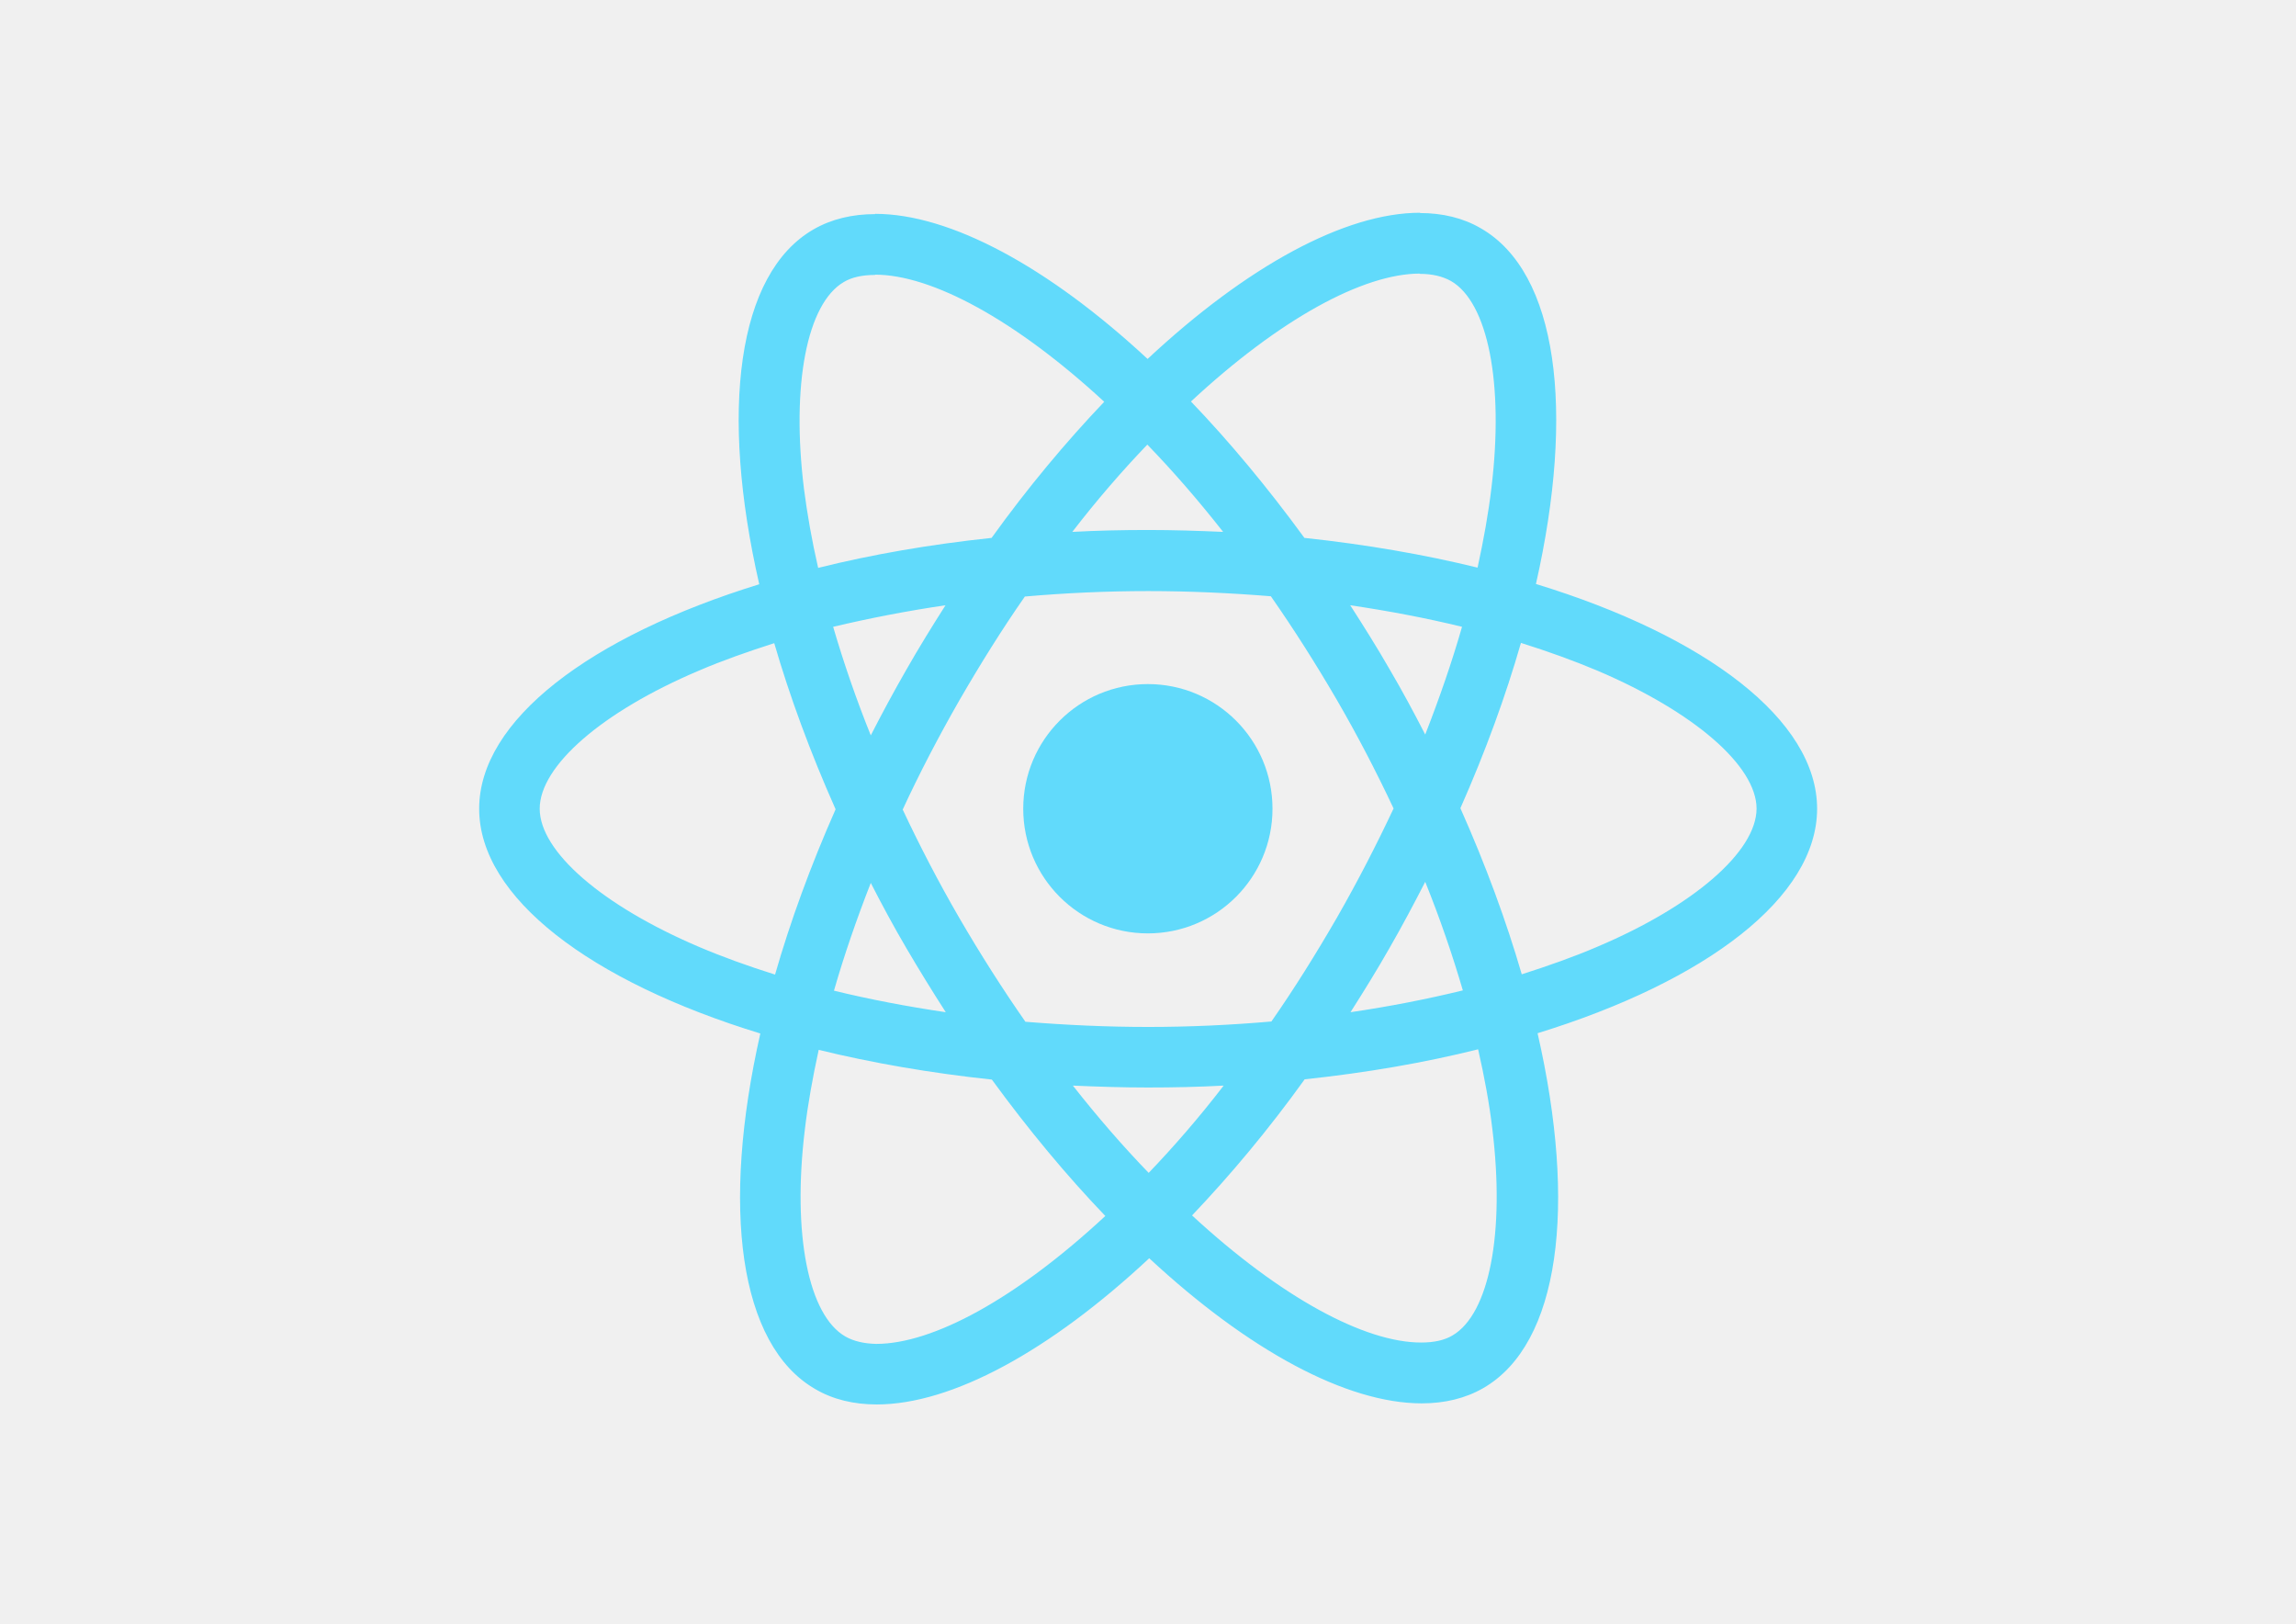
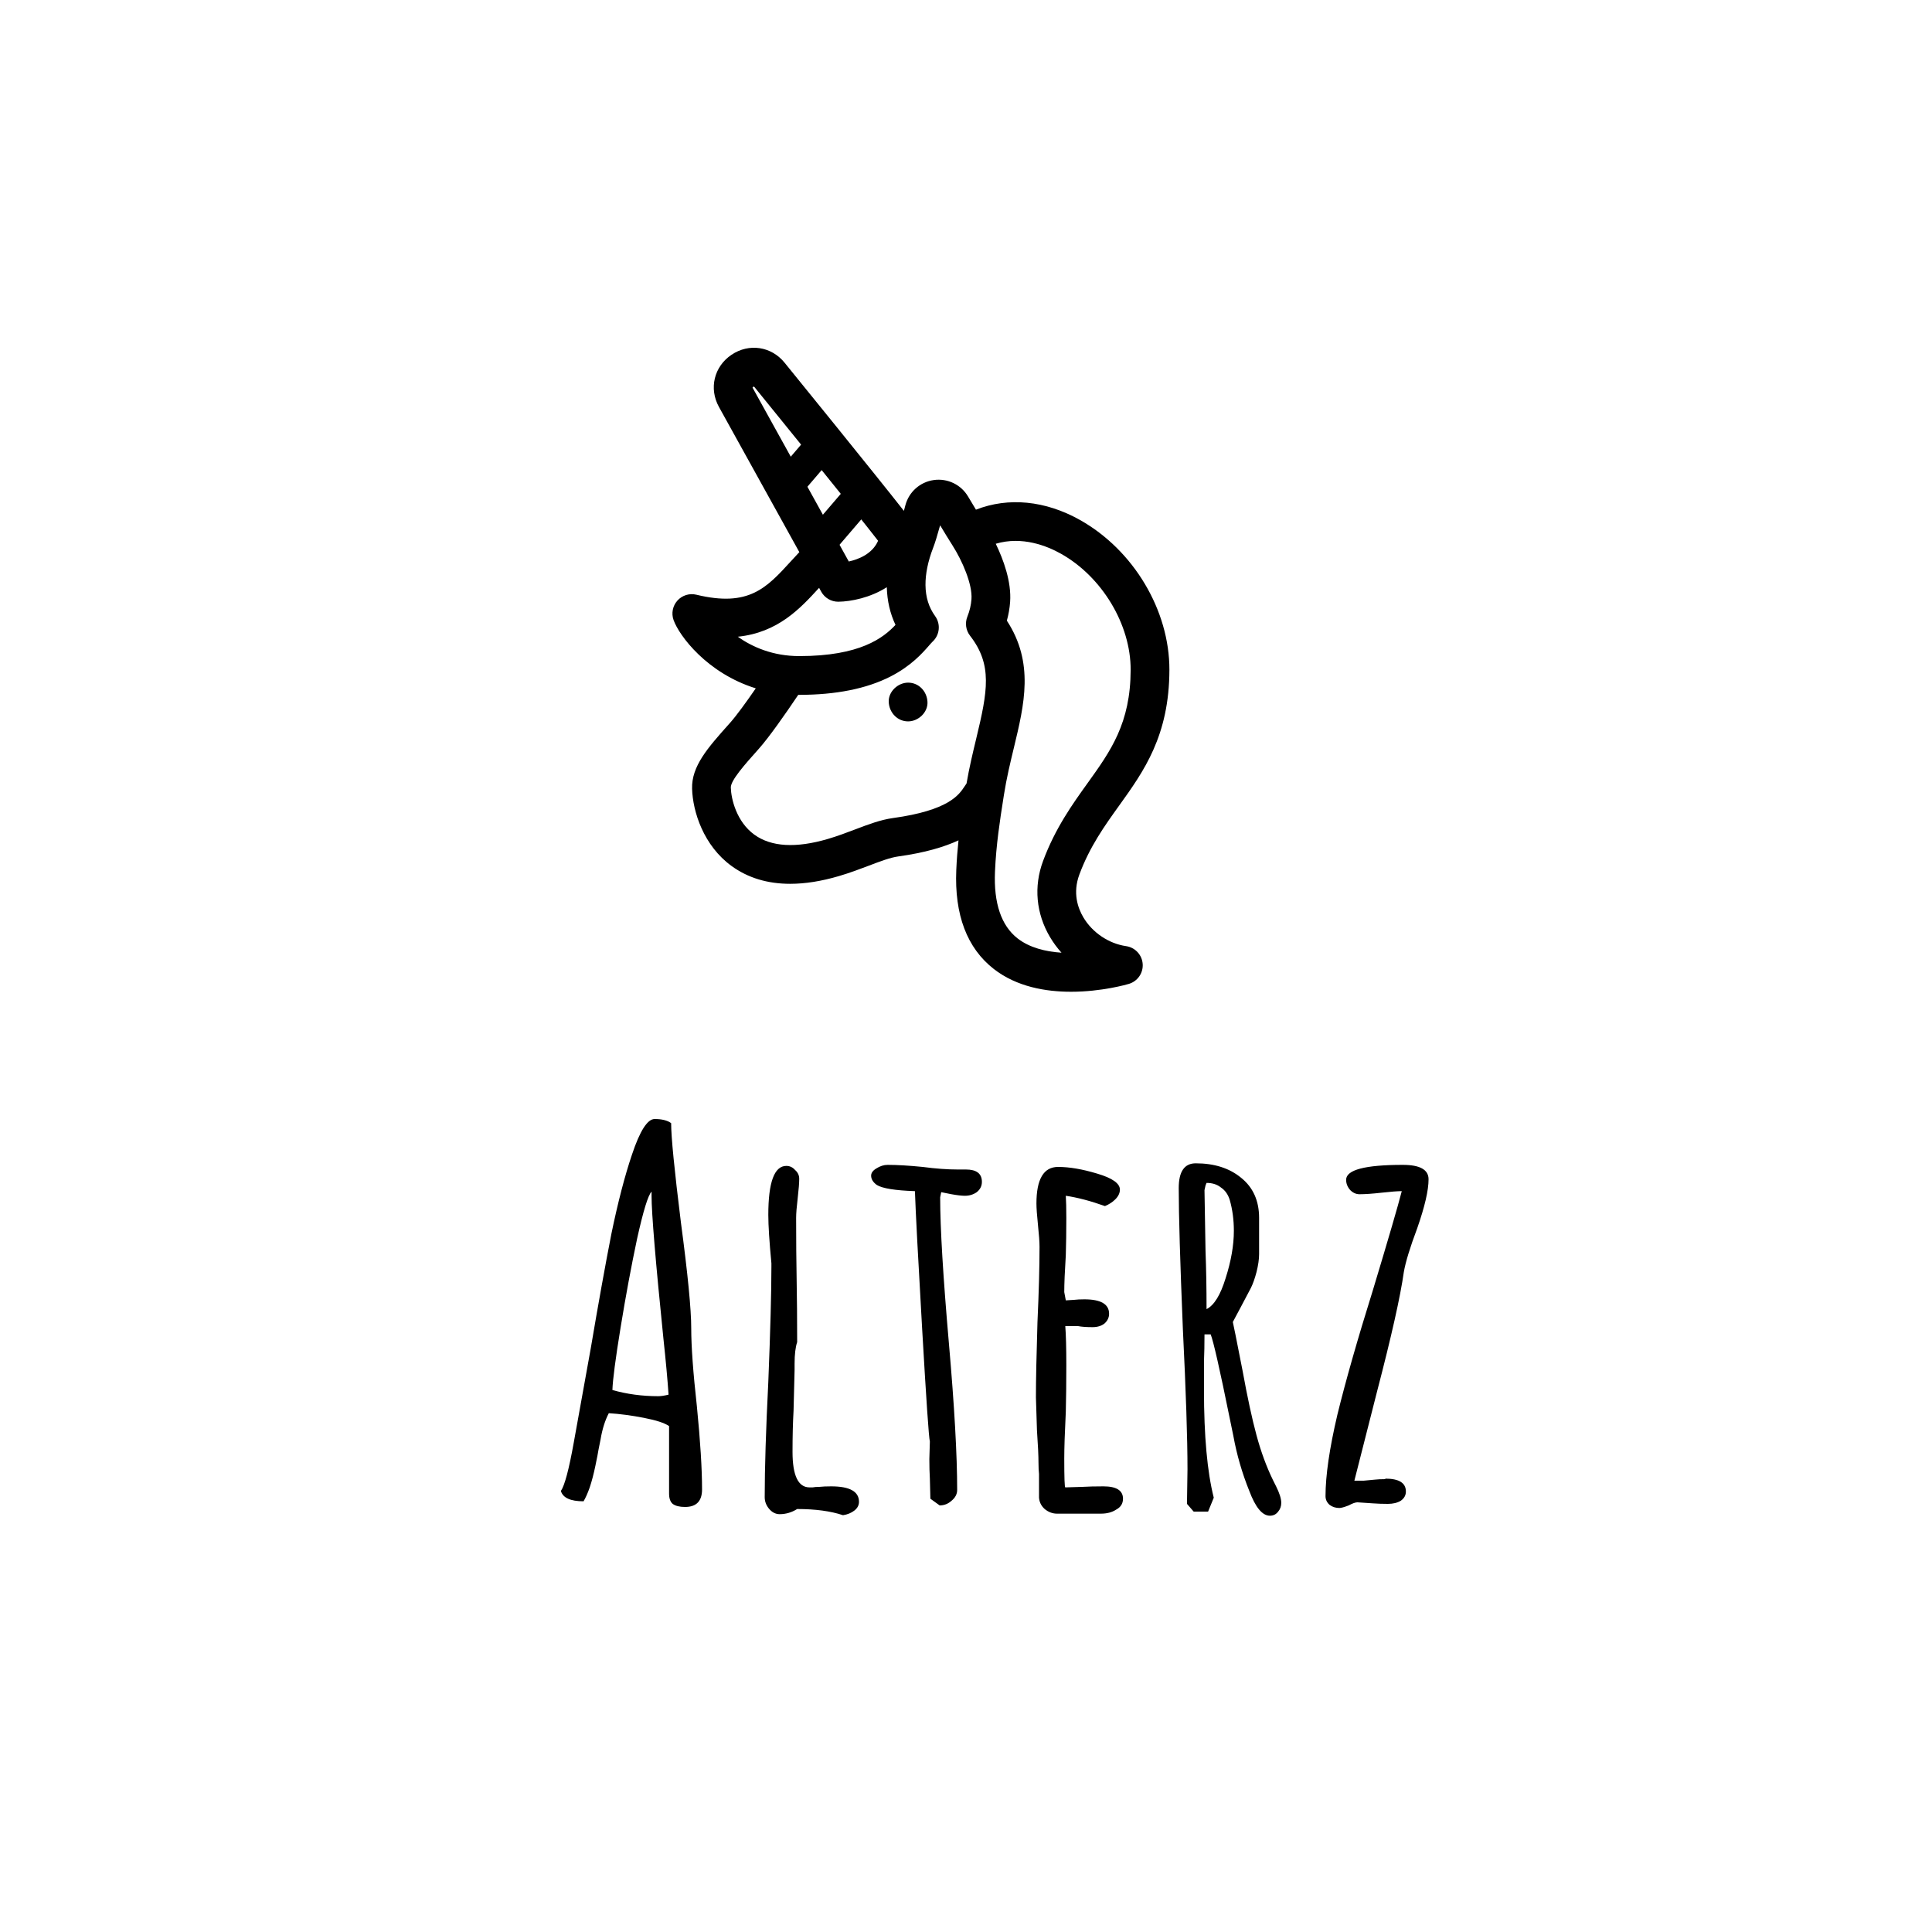
- <svg xmlns="http://www.w3.org/2000/svg" viewBox="0 0 841.9 595.3">
-   <g fill="#61DAFB">
-     <path d="M666.3 296.5c0-32.5-40.7-63.3-103.1-82.4 14.4-63.6 8-114.2-20.2-130.4-6.5-3.8-14.1-5.6-22.4-5.6v22.3c4.6 0 8.3.9 11.4 2.6 13.6 7.8 19.5 37.5 14.9 75.7-1.1 9.4-2.9 19.3-5.1 29.4-19.6-4.8-41-8.5-63.5-10.9-13.5-18.5-27.5-35.3-41.6-50 32.6-30.3 63.2-46.9 84-46.9V78c-27.5 0-63.5 19.6-99.9 53.6-36.4-33.8-72.4-53.2-99.9-53.2v22.3c20.7 0 51.4 16.5 84 46.6-14 14.7-28 31.4-41.3 49.9-22.6 2.4-44 6.1-63.6 11-2.3-10-4-19.7-5.2-29-4.7-38.2 1.1-67.9 14.6-75.8 3-1.8 6.9-2.6 11.5-2.6V78.5c-8.4 0-16 1.8-22.6 5.6-28.1 16.2-34.4 66.7-19.9 130.1-62.2 19.2-102.7 49.9-102.7 82.3 0 32.5 40.7 63.3 103.1 82.4-14.4 63.6-8 114.2 20.2 130.4 6.5 3.8 14.1 5.6 22.5 5.6 27.5 0 63.5-19.6 99.9-53.6 36.4 33.8 72.4 53.2 99.9 53.2 8.4 0 16-1.8 22.6-5.6 28.1-16.2 34.4-66.7 19.9-130.1 62-19.1 102.5-49.9 102.5-82.3zm-130.2-66.7c-3.7 12.9-8.3 26.2-13.5 39.5-4.1-8-8.4-16-13.1-24-4.6-8-9.5-15.8-14.4-23.4 14.2 2.1 27.9 4.7 41 7.9zm-45.8 106.5c-7.8 13.5-15.8 26.3-24.1 38.2-14.9 1.3-30 2-45.2 2-15.1 0-30.2-.7-45-1.9-8.3-11.9-16.4-24.6-24.2-38-7.6-13.1-14.5-26.4-20.8-39.8 6.2-13.4 13.2-26.8 20.7-39.9 7.8-13.5 15.8-26.3 24.1-38.2 14.9-1.3 30-2 45.2-2 15.1 0 30.2.7 45 1.9 8.3 11.9 16.4 24.6 24.2 38 7.6 13.1 14.5 26.4 20.8 39.8-6.3 13.4-13.2 26.8-20.7 39.9zm32.3-13c5.4 13.4 10 26.8 13.8 39.8-13.1 3.2-26.9 5.9-41.2 8 4.9-7.7 9.8-15.6 14.4-23.7 4.6-8 8.9-16.1 13-24.1zM421.2 430c-9.3-9.6-18.6-20.3-27.8-32 9 .4 18.2.7 27.5.7 9.4 0 18.7-.2 27.8-.7-9 11.7-18.3 22.4-27.5 32zm-74.4-58.9c-14.2-2.1-27.9-4.7-41-7.9 3.7-12.9 8.3-26.2 13.5-39.5 4.1 8 8.4 16 13.1 24 4.7 8 9.5 15.8 14.4 23.4zM420.7 163c9.3 9.6 18.6 20.3 27.8 32-9-.4-18.2-.7-27.5-.7-9.4 0-18.7.2-27.8.7 9-11.7 18.3-22.4 27.5-32zm-74 58.9c-4.9 7.7-9.8 15.6-14.4 23.7-4.6 8-8.9 16-13 24-5.4-13.4-10-26.8-13.8-39.8 13.1-3.1 26.9-5.8 41.2-7.9zm-90.5 125.2c-35.4-15.1-58.3-34.9-58.3-50.6 0-15.7 22.9-35.6 58.3-50.6 8.6-3.7 18-7 27.7-10.1 5.7 19.6 13.2 40 22.5 60.9-9.2 20.8-16.6 41.1-22.2 60.6-9.9-3.1-19.3-6.5-28-10.2zM310 490c-13.6-7.8-19.5-37.5-14.9-75.7 1.1-9.4 2.9-19.3 5.1-29.4 19.6 4.8 41 8.5 63.5 10.9 13.5 18.5 27.5 35.3 41.6 50-32.6 30.3-63.2 46.9-84 46.9-4.5-.1-8.3-1-11.3-2.7zm237.2-76.2c4.7 38.2-1.1 67.9-14.6 75.8-3 1.8-6.9 2.6-11.5 2.6-20.7 0-51.4-16.5-84-46.6 14-14.7 28-31.4 41.3-49.9 22.6-2.4 44-6.1 63.6-11 2.3 10.1 4.1 19.8 5.2 29.1zm38.5-66.7c-8.6 3.7-18 7-27.7 10.1-5.7-19.6-13.2-40-22.5-60.9 9.2-20.8 16.6-41.1 22.2-60.6 9.9 3.1 19.3 6.5 28.1 10.2 35.4 15.1 58.3 34.9 58.3 50.6-.1 15.7-23 35.6-58.4 50.6zM320.8 78.4z" />
-     <circle cx="420.9" cy="296.5" r="45.7" />
-     <path d="M520.5 78.1z" />
+ <svg xmlns="http://www.w3.org/2000/svg" width="300" height="300" viewBox="0 0 300 300" fill="none">
+   <rect width="300" height="300" fill="white" />
+   <g clip-path="url(#clip0)">
+     <path d="M174.865 146.917C172.173 146.527 169.63 144.817 168.227 142.453C167.358 140.99 166.545 138.647 167.603 135.798C169.218 131.449 171.535 128.222 173.775 125.101C177.604 119.766 181.564 114.251 181.584 104.01C181.602 94.767 176.021 85.416 167.698 80.741C162.305 77.711 156.566 77.174 151.544 79.141C151.173 78.527 150.766 77.848 150.321 77.098C149.222 75.245 147.132 74.242 144.998 74.541C142.862 74.842 141.129 76.385 140.583 78.472C140.503 78.777 140.428 79.059 140.357 79.326C140.346 79.313 140.336 79.301 140.326 79.287C139.288 77.964 137.76 76.043 135.782 73.579C132.435 69.406 127.739 63.599 121.827 56.316C119.764 53.775 116.298 53.261 113.586 55.091C110.873 56.922 110.055 60.329 111.64 63.192L124.121 85.736C123.678 86.205 123.246 86.676 122.82 87.142C119.018 91.306 116.271 94.314 108.132 92.347C107.059 92.087 105.929 92.437 105.19 93.257C104.451 94.078 104.221 95.238 104.591 96.278C105.461 98.725 109.798 104.538 117.356 106.885C115.889 109.014 114.379 111.101 113.358 112.248L113.154 112.476C109.92 116.103 107.364 118.967 107.467 122.475C107.571 126.032 109.241 131.31 113.603 134.476C116.138 136.317 119.183 137.238 122.703 137.238C125.014 137.238 127.531 136.841 130.242 136.045C131.98 135.535 133.549 134.938 134.935 134.412C136.704 133.74 138.232 133.159 139.484 132.987C143.651 132.412 146.647 131.505 148.835 130.49C148.682 131.956 148.559 133.489 148.491 135.096C148.195 142.049 150.156 147.22 154.319 150.465C157.865 153.229 162.377 154 166.31 154C171.083 154 175.001 152.864 175.293 152.777C176.646 152.374 177.538 151.084 177.435 149.675C177.331 148.267 176.262 147.119 174.865 146.917ZM116.903 60.278C116.874 60.226 116.86 60.19 116.853 60.169C116.894 60.108 117.001 60.036 117.072 60.021C117.089 60.035 117.118 60.062 117.155 60.108C130.091 76.042 134.76 81.909 136.35 83.972C135.454 86.018 133.324 86.851 131.8 87.189L116.903 60.278ZM114.562 98.87C120.793 98.232 124.261 94.485 127.189 91.28L127.523 91.883C128.054 92.842 129.062 93.435 130.155 93.435C130.169 93.435 130.184 93.434 130.199 93.434C132.157 93.406 135.133 92.818 137.703 91.184C137.759 93.297 138.209 95.257 139.052 97.035C137.16 99.047 133.564 101.878 124.115 101.878C120.02 101.878 116.839 100.478 114.562 98.87ZM151.585 114.704C151.058 116.891 150.516 119.146 150.091 121.618C150.089 121.631 150.086 121.644 150.083 121.657C149.97 121.817 149.866 121.976 149.766 122.127C148.911 123.422 147.32 125.834 138.662 127.027C136.732 127.293 134.821 128.019 132.797 128.788C131.451 129.299 130.06 129.828 128.546 130.272C123.588 131.728 119.749 131.504 117.136 129.607C114.36 127.592 113.531 124.064 113.48 122.298C113.447 121.185 115.676 118.686 117.643 116.481L117.848 116.251C119.4 114.509 121.927 110.913 123.953 107.893C124.007 107.893 124.061 107.895 124.115 107.895C129.803 107.894 134.557 106.942 138.244 105.064C141.485 103.413 143.225 101.423 144.264 100.234C144.455 100.016 144.693 99.743 144.784 99.661C145.923 98.633 146.105 96.911 145.206 95.668C144.22 94.302 143.731 92.73 143.71 90.86C143.69 89.124 144.098 87.126 144.891 85.082C145.178 84.342 145.538 83.184 145.982 81.568C146.748 82.843 147.386 83.882 147.886 84.665C149.431 87.086 151.017 90.739 150.849 93.038C150.784 93.947 150.57 94.859 150.213 95.749C149.815 96.741 149.973 97.869 150.628 98.714C154.136 103.232 153.368 107.304 151.585 114.704ZM163.053 145.524C163.566 146.388 164.163 147.195 164.829 147.935C162.341 147.769 159.849 147.154 158.005 145.711C155.471 143.729 154.292 140.244 154.5 135.353C154.679 131.159 155.27 127.387 155.791 124.06L155.892 123.413C156.295 120.839 156.874 118.437 157.434 116.114C159.066 109.34 160.615 102.918 156.344 96.374C156.611 95.418 156.78 94.447 156.85 93.474C157.08 90.32 155.799 86.871 154.624 84.441C154.623 84.439 154.622 84.436 154.621 84.434C158.737 83.211 162.602 84.78 164.751 85.987C171.133 89.572 175.58 96.978 175.567 103.999C175.551 112.31 172.463 116.612 168.887 121.593C166.53 124.876 163.859 128.598 161.963 133.703C160.492 137.664 160.879 141.862 163.053 145.524Z" fill="black" />
+     <path d="M141.011 106C139.437 106 137.93 107.384 138.003 109.008C138.076 110.638 139.324 112.016 141.011 112.016C142.584 112.016 144.092 110.633 144.019 109.008C143.946 107.378 142.697 106 141.011 106Z" fill="black" />
+     <line x1="133.898" y1="76.627" x2="127.898" y2="83.627" stroke="black" stroke-width="5" />
+     <line x1="128.898" y1="67.627" x2="122.898" y2="74.627" stroke="black" stroke-width="5" />
  </g>
+   <path d="M106.374 234C105.521 234 104.881 233.84 104.454 233.52C104.081 233.2 103.894 232.667 103.894 231.92V221.44C103.201 220.96 101.894 220.533 99.974 220.16C98.054 219.787 96.241 219.547 94.534 219.44C93.948 220.56 93.521 221.92 93.254 223.52L92.934 225.12C92.881 225.493 92.721 226.32 92.454 227.6C92.188 228.88 91.894 230 91.574 230.96C91.254 231.867 90.934 232.587 90.614 233.12C88.588 233.12 87.414 232.587 87.094 231.52C87.681 230.667 88.348 228.16 89.094 224L91.734 209.36C92.908 202.427 93.974 196.507 94.934 191.6C95.948 186.693 97.014 182.587 98.134 179.28C99.361 175.6 100.534 173.76 101.654 173.76C102.774 173.76 103.628 173.973 104.214 174.4C104.214 176.533 104.721 181.68 105.734 189.84C106.801 197.84 107.334 203.307 107.334 206.24C107.334 209.067 107.628 213.12 108.214 218.4C108.748 223.787 109.014 228.08 109.014 231.28C109.014 233.093 108.134 234 106.374 234ZM102.214 216.8C102.641 216.8 103.174 216.72 103.814 216.56C103.654 214.213 103.388 211.307 103.014 207.84C101.788 195.787 101.174 188.4 101.174 185.68V185.04C100.641 185.573 99.894 188 98.934 192.32C98.028 196.587 97.174 201.173 96.374 206.08C95.574 210.987 95.148 214.24 95.094 215.84C97.334 216.48 99.708 216.8 102.214 216.8ZM130.903 235.28C128.983 234.64 126.61 234.32 123.783 234.32C122.93 234.853 122.023 235.12 121.063 235.12C120.423 235.12 119.863 234.827 119.383 234.24C118.956 233.707 118.743 233.12 118.743 232.48C118.743 228 118.93 222.027 119.303 214.56C119.623 206.613 119.783 200.667 119.783 196.72V196.16C119.463 192.8 119.303 190.293 119.303 188.64C119.303 183.573 120.236 181.04 122.103 181.04C122.636 181.04 123.09 181.253 123.463 181.68C123.89 182.053 124.103 182.507 124.103 183.04C124.103 183.68 124.023 184.693 123.863 186.08C123.703 187.413 123.623 188.427 123.623 189.12C123.623 192.693 123.65 195.92 123.703 198.8C123.756 201.627 123.783 204.827 123.783 208.4C123.516 209.2 123.383 210.32 123.383 211.76V212.72L123.223 219.04C123.116 220.907 123.063 223.04 123.063 225.44C123.063 229.12 123.943 230.96 125.703 230.96C125.81 230.96 125.97 230.96 126.183 230.96C126.45 230.907 126.796 230.88 127.223 230.88C127.703 230.827 128.316 230.8 129.063 230.8C131.943 230.8 133.383 231.6 133.383 233.2C133.383 233.733 133.143 234.187 132.663 234.56C132.183 234.933 131.596 235.173 130.903 235.28ZM144.469 232.72L144.389 229.6C144.336 228.693 144.309 227.68 144.309 226.56L144.389 223.84C144.229 223.253 143.829 217.413 143.189 206.32C142.549 195.227 142.176 188.107 142.069 184.96C138.976 184.853 137.003 184.533 136.149 184C135.563 183.573 135.269 183.093 135.269 182.56C135.269 182.133 135.536 181.76 136.069 181.44C136.656 181.067 137.243 180.88 137.829 180.88C139.323 180.88 141.136 180.987 143.269 181.2C145.296 181.467 147.109 181.6 148.709 181.6H149.349H149.989C151.643 181.6 152.469 182.24 152.469 183.52C152.469 184.16 152.203 184.693 151.669 185.12C151.136 185.493 150.523 185.68 149.829 185.68C149.349 185.68 148.656 185.6 147.749 185.44L146.149 185.12L146.069 185.52L145.989 185.92C145.989 190.667 146.443 198.24 147.349 208.64C148.203 218.4 148.629 225.973 148.629 231.36C148.629 232 148.336 232.56 147.749 233.04C147.216 233.52 146.603 233.76 145.909 233.76L144.469 232.72ZM164.138 235.04C163.445 235.04 162.805 234.8 162.218 234.32C161.685 233.84 161.391 233.253 161.338 232.56V230.48V228.88C161.285 228.4 161.258 227.84 161.258 227.2C161.258 226.08 161.178 224.373 161.018 222.08L160.858 216.96C160.858 214.347 160.938 210.453 161.098 205.28C161.311 200.64 161.418 196.747 161.418 193.6C161.418 192.853 161.338 191.733 161.178 190.24C161.018 188.693 160.938 187.573 160.938 186.88C160.938 183.093 162.058 181.2 164.298 181.2C166.058 181.2 168.085 181.547 170.378 182.24C172.725 182.933 173.898 183.76 173.898 184.72C173.898 185.253 173.658 185.76 173.178 186.24C172.751 186.667 172.218 187.013 171.578 187.28C169.338 186.48 167.311 185.947 165.498 185.68C165.551 186.48 165.578 187.627 165.578 189.12C165.578 191.253 165.551 193.173 165.498 194.88C165.338 197.44 165.258 199.36 165.258 200.64L165.498 201.92L166.778 201.84C167.205 201.787 167.738 201.76 168.378 201.76C170.938 201.76 172.218 202.507 172.218 204C172.218 204.587 171.978 205.093 171.498 205.52C171.018 205.893 170.405 206.08 169.658 206.08C168.698 206.08 167.951 206.027 167.418 205.92H165.418C165.525 207.307 165.578 209.333 165.578 212C165.578 214.667 165.551 217.067 165.498 219.2C165.338 222.453 165.258 224.88 165.258 226.48C165.258 229.467 165.311 230.96 165.418 230.96L168.058 230.88C168.965 230.827 170.058 230.8 171.338 230.8C173.365 230.8 174.378 231.44 174.378 232.72C174.378 233.467 174.031 234.027 173.338 234.4C172.698 234.827 171.898 235.04 170.938 235.04H164.138ZM197.193 235.36C196.019 235.36 194.953 234.08 193.993 231.52C192.873 228.747 192.046 225.893 191.513 222.96L190.953 220.24C189.406 212.613 188.419 208.267 187.993 207.2H187.033C187.033 208.747 187.006 210.16 186.953 211.44V215.84C186.953 222.987 187.459 228.56 188.473 232.56L187.593 234.72H185.353L184.313 233.52L184.393 228.16C184.393 223.36 184.153 216.08 183.673 206.32C183.246 195.92 183.033 188.64 183.033 184.48C183.033 181.92 183.913 180.64 185.673 180.64C188.553 180.64 190.899 181.387 192.713 182.88C194.579 184.373 195.513 186.453 195.513 189.12V194.72C195.513 195.52 195.379 196.453 195.113 197.52C194.846 198.533 194.553 199.36 194.233 200L192.713 202.88L191.433 205.28L191.833 207.2L192.953 212.88C193.699 216.987 194.419 220.32 195.113 222.88C195.806 225.44 196.659 227.76 197.673 229.84L198.153 230.8C198.686 231.867 198.953 232.72 198.953 233.36C198.953 233.893 198.793 234.347 198.473 234.72C198.153 235.147 197.726 235.36 197.193 235.36ZM187.353 203.28C188.526 202.693 189.513 201.093 190.313 198.48C191.166 195.813 191.593 193.36 191.593 191.12C191.593 189.413 191.379 187.813 190.953 186.32C190.686 185.467 190.233 184.827 189.593 184.4C189.006 183.92 188.259 183.68 187.353 183.68L187.193 184.08L187.033 184.8L187.193 194.24C187.299 197.013 187.353 200.027 187.353 203.28ZM207.986 234.16C207.4 234.16 206.893 234 206.466 233.68C206.04 233.307 205.826 232.853 205.826 232.32C205.826 229.12 206.44 224.907 207.666 219.68C208.946 214.453 210.786 208 213.186 200.32C215.586 192.373 217.08 187.253 217.666 184.96C217.026 184.96 215.986 185.04 214.546 185.2C213.106 185.36 211.96 185.44 211.106 185.44C210.573 185.44 210.093 185.227 209.666 184.8C209.24 184.32 209.026 183.787 209.026 183.2C209.026 181.653 211.96 180.88 217.826 180.88C220.493 180.88 221.826 181.627 221.826 183.12C221.826 184.827 221.24 187.36 220.066 190.72C218.946 193.707 218.253 195.973 217.986 197.52C217.453 201.307 216.066 207.493 213.826 216.08L210.306 229.92H211.746L213.426 229.76C213.906 229.707 214.466 229.68 215.106 229.68V229.6C217.24 229.6 218.306 230.267 218.306 231.6C218.306 232.187 218.04 232.667 217.506 233.04C216.973 233.36 216.306 233.52 215.506 233.52C214.653 233.52 213.88 233.493 213.186 233.44L210.786 233.28C210.466 233.28 210.013 233.44 209.426 233.76C208.733 234.027 208.253 234.16 207.986 234.16Z" fill="black" />
+   <defs>
+     <clipPath id="clip0">
+       <rect width="100" height="100" fill="white" transform="translate(93 54)" />
+     </clipPath>
+   </defs>
</svg>
